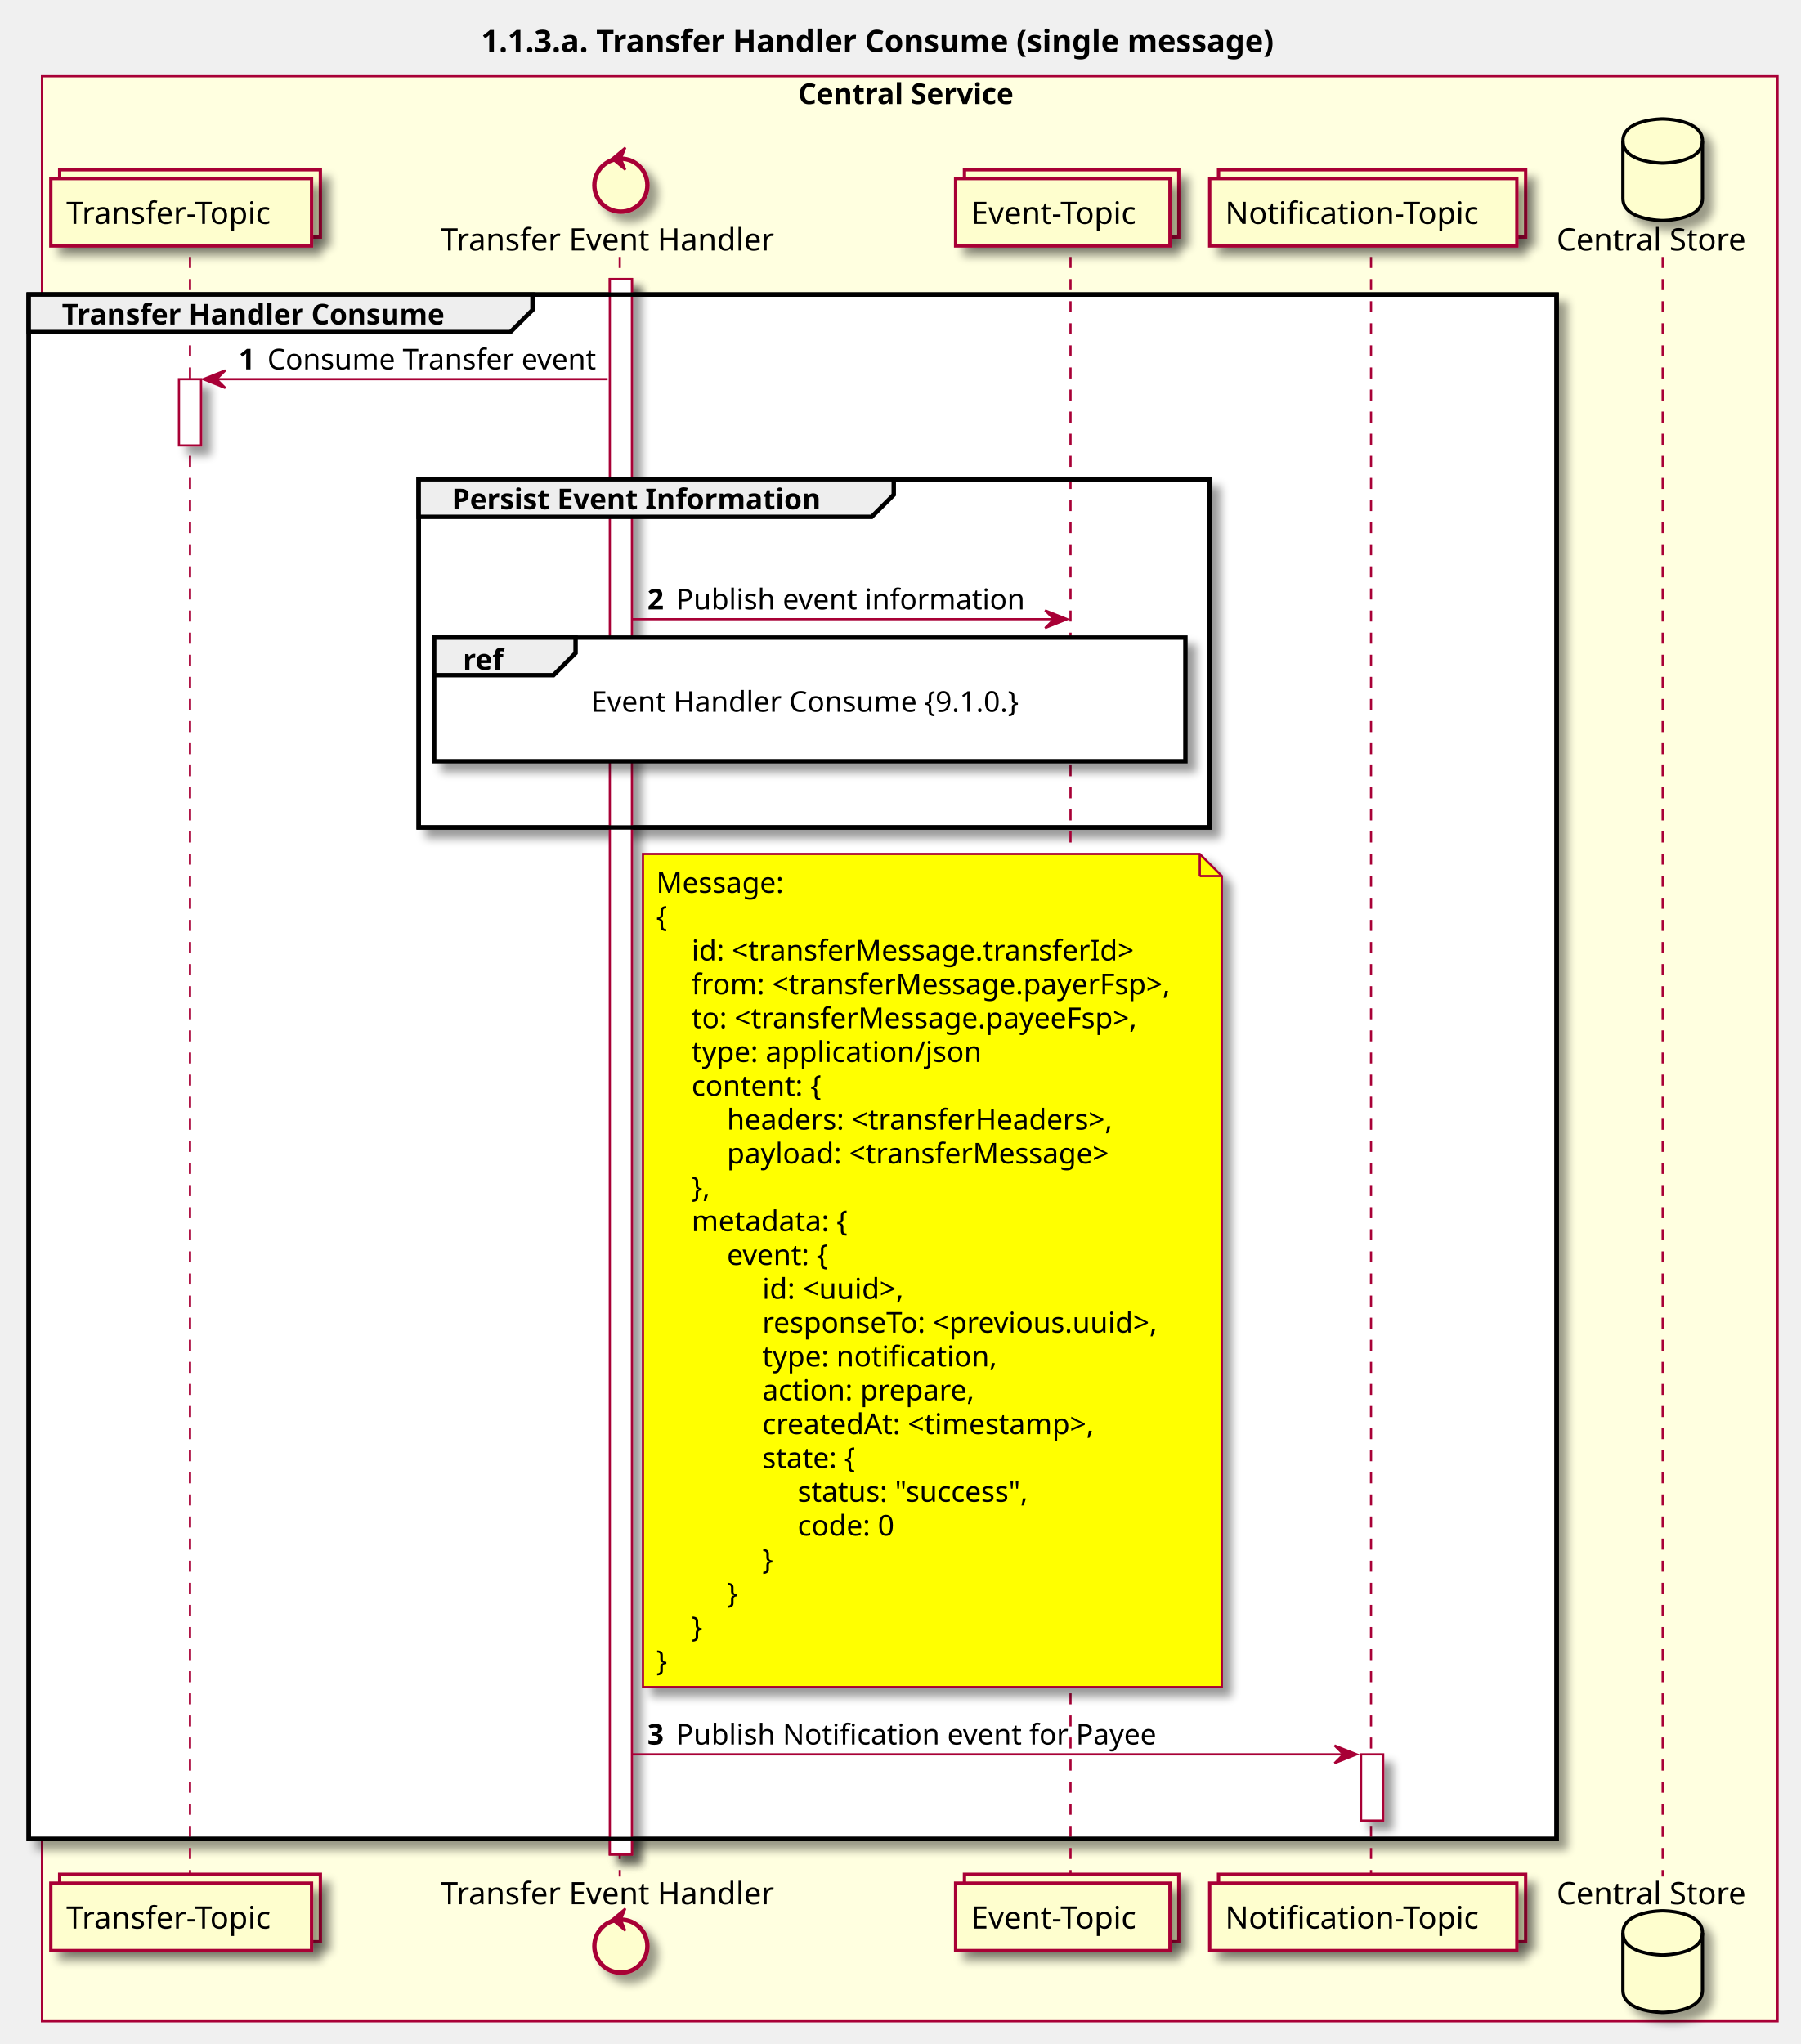
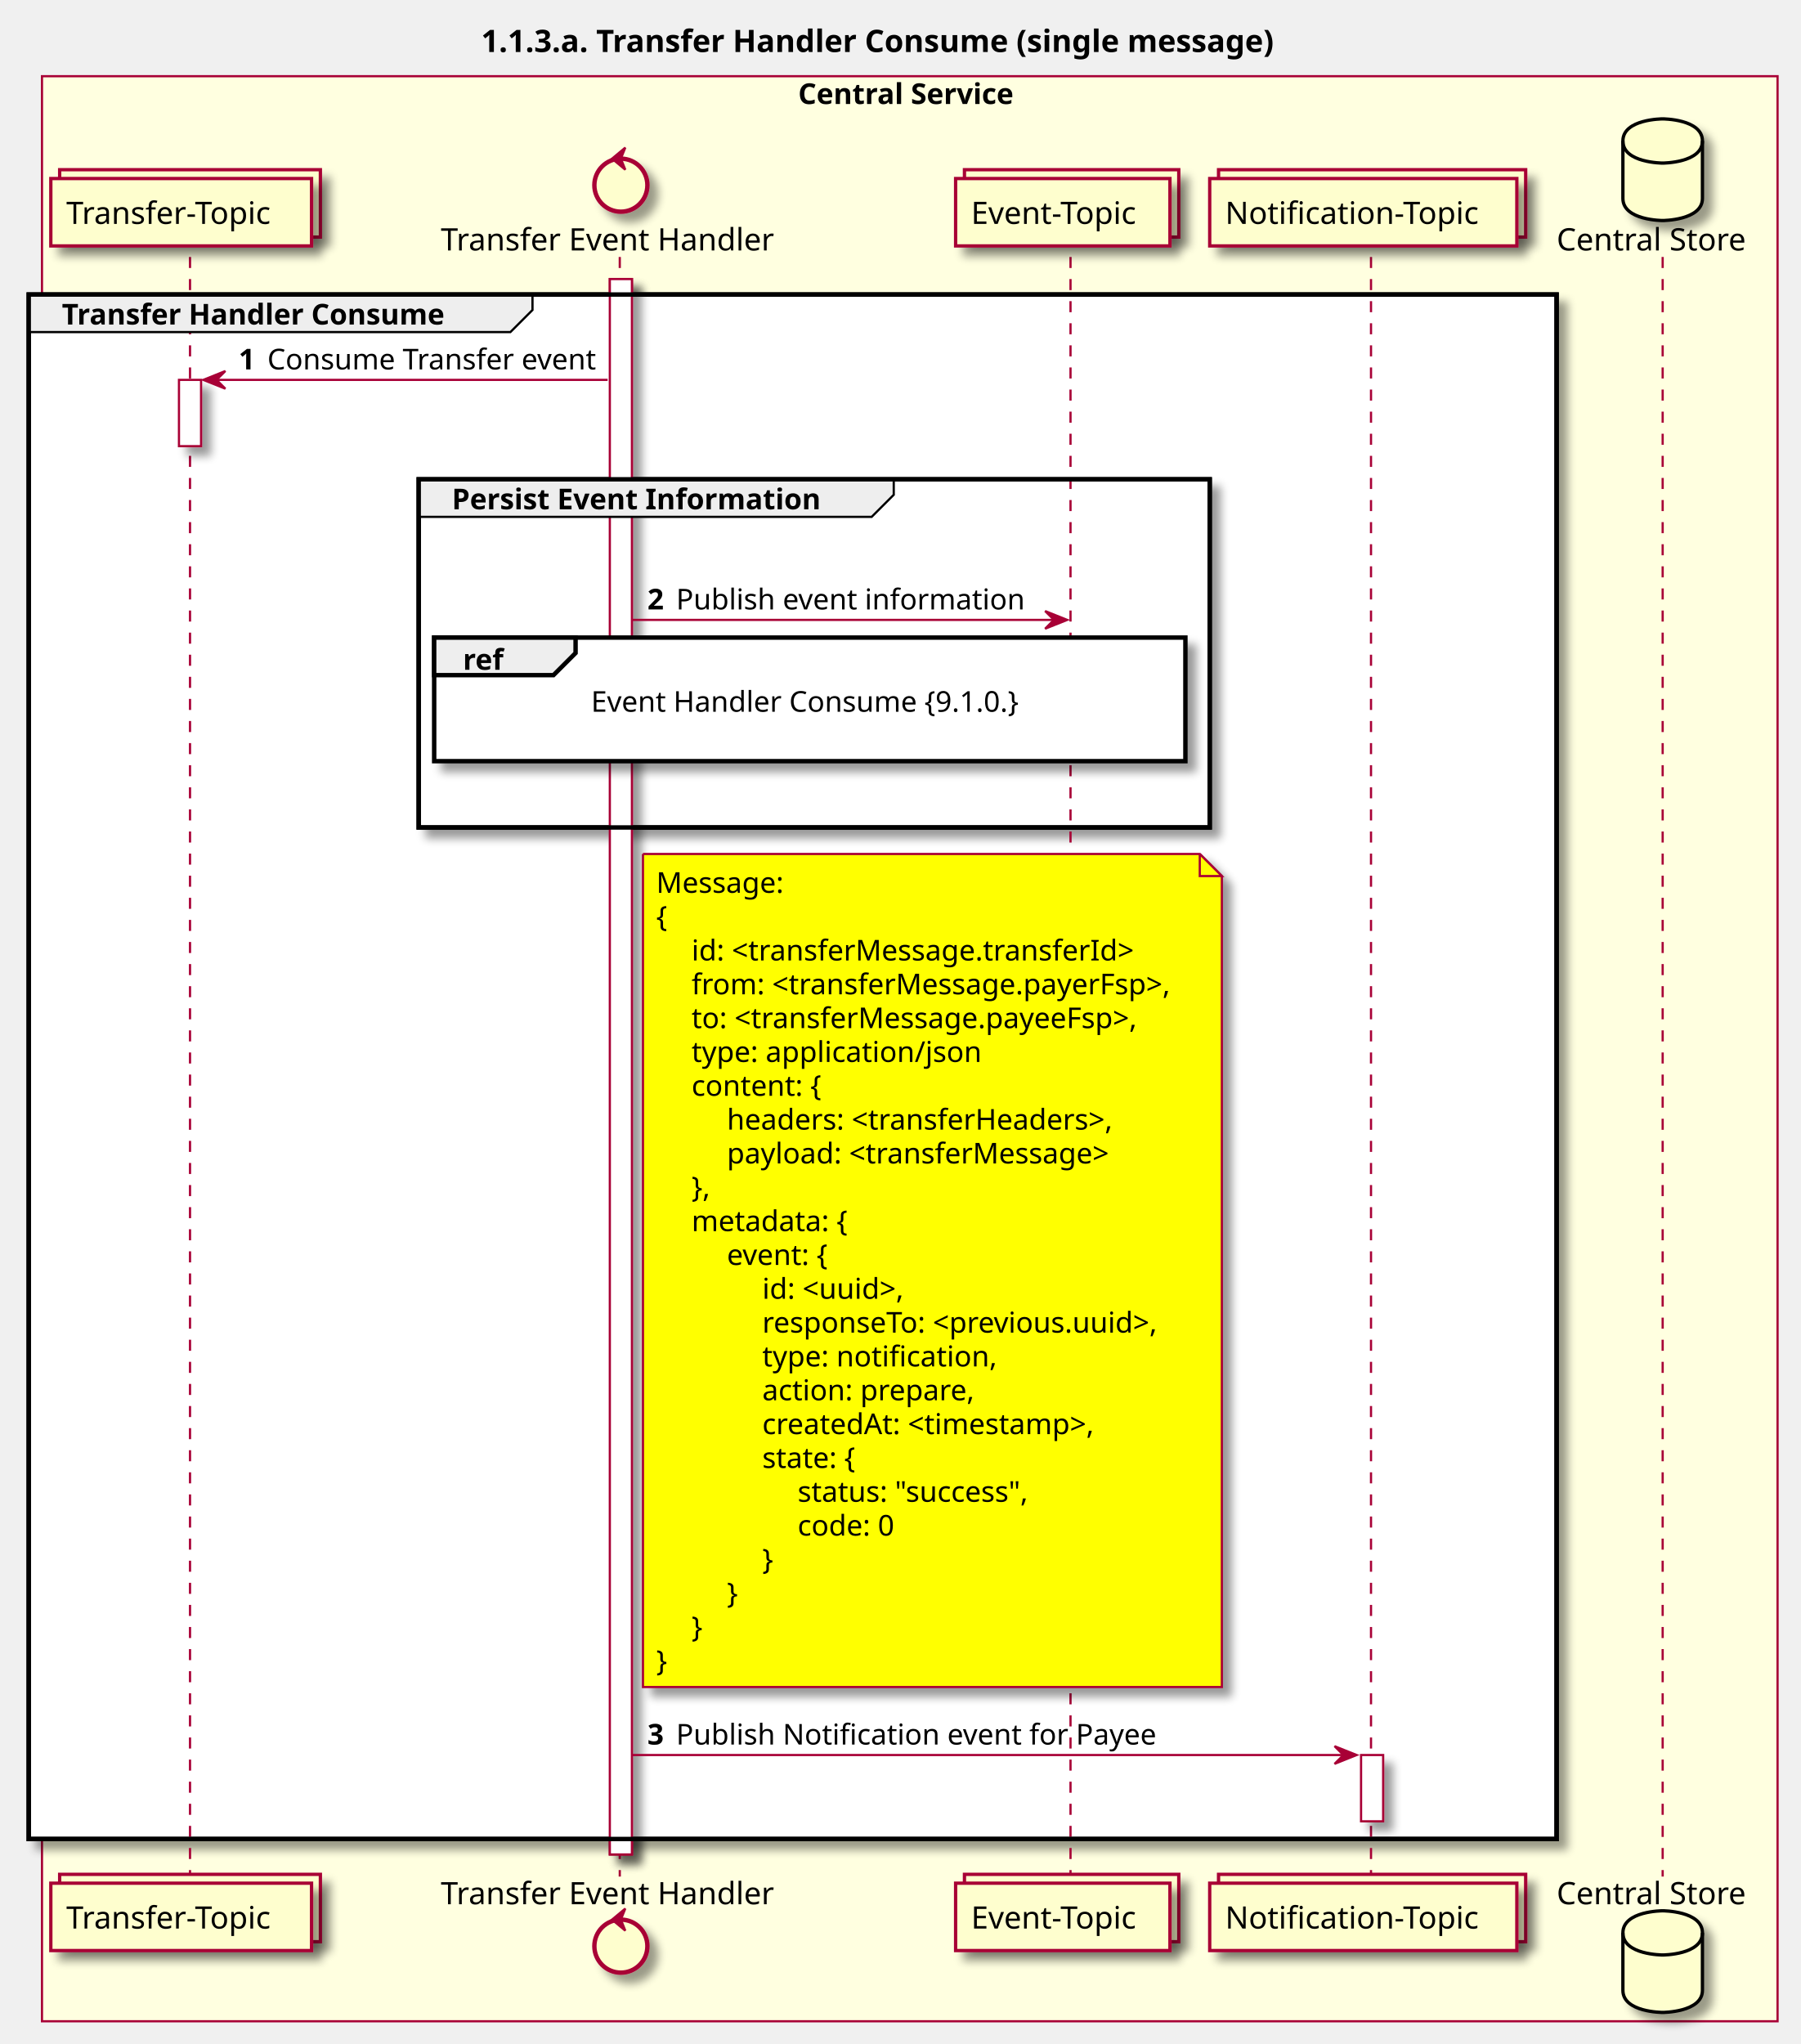
<svg xmlns="http://www.w3.org/2000/svg" contentScriptType="application/ecmascript" contentStyleType="text/css" height="925px" preserveAspectRatio="none" style="width:815px;height:925px;" version="1.1" viewBox="0 0 815 925" width="815px" zoomAndPan="magnify">
  <defs>
-     <filter height="300%" id="fm7a4cd2v4wvk" width="300%" x="-1" y="-1">
+     <filter height="300%" id="f19z3xfrg1x403" width="300%" x="-1" y="-1">
      <feGaussianBlur result="blurOut" stdDeviation="2.0" />
      <feColorMatrix in="blurOut" result="blurOut2" type="matrix" values="0 0 0 0 0 0 0 0 0 0 0 0 0 0 0 0 0 0 .4 0" />
      <feOffset dx="4.0" dy="4.0" in="blurOut2" result="blurOut3" />
      <feBlend in="SourceGraphic" in2="blurOut3" mode="normal" />
    </filter>
  </defs>
  <g>
    <text fill="#000000" font-family="sans-serif" font-size="14" font-weight="bold" lengthAdjust="spacingAndGlyphs" textLength="373" x="217.75" y="23.535">1.1.3.a. Transfer Handler Consume (single message)</text>
    <rect fill="#FFFFE0" height="880.225" style="stroke: #A80036; stroke-width: 1.0;" width="785.5" x="19" y="34.488" />
    <text fill="#000000" font-family="sans-serif" font-size="13" font-weight="bold" lengthAdjust="spacingAndGlyphs" textLength="101" x="361.25" y="47.057">Central Service</text>
-     <rect fill="#FFFFFF" filter="url(#fm7a4cd2v4wvk)" height="30" style="stroke: #A80036; stroke-width: 1.0;" width="10" x="81" y="171.598" />
-     <rect fill="#FFFFFF" filter="url(#fm7a4cd2v4wvk)" height="712.938" style="stroke: #A80036; stroke-width: 1.0;" width="10" x="276" y="126.287" />
-     <rect fill="#FFFFFF" filter="url(#fm7a4cd2v4wvk)" height="30" style="stroke: #A80036; stroke-width: 1.0;" width="10" x="616" y="793.914" />
-     <rect fill="#FFFFFF" filter="url(#fm7a4cd2v4wvk)" height="698.938" style="stroke: #000000; stroke-width: 2.0;" width="691.5" x="13" y="133.287" />
-     <rect fill="#FFFFFF" filter="url(#fm7a4cd2v4wvk)" height="157.553" style="stroke: #000000; stroke-width: 2.0;" width="358" x="189.5" y="216.908" />
+     <rect fill="#FFFFFF" filter="url(#f19z3xfrg1x403)" height="30" style="stroke: #A80036; stroke-width: 1.0;" width="10" x="81" y="171.908" />
+     <rect fill="#FFFFFF" filter="url(#f19z3xfrg1x403)" height="712.938" style="stroke: #A80036; stroke-width: 1.0;" width="10" x="276" y="126.287" />
+     <rect fill="#FFFFFF" filter="url(#f19z3xfrg1x403)" height="30" style="stroke: #A80036; stroke-width: 1.0;" width="10" x="616" y="794.225" />
+     <rect fill="#FFFFFF" filter="url(#f19z3xfrg1x403)" height="698.938" style="stroke: #000000; stroke-width: 2.0;" width="691.5" x="13" y="133.287" />
+     <rect fill="#FFFFFF" filter="url(#f19z3xfrg1x403)" height="157.553" style="stroke: #000000; stroke-width: 2.0;" width="358" x="189.5" y="216.908" />
    <line style="stroke: #A80036; stroke-width: 1.0; stroke-dasharray: 5.0,5.0;" x1="86" x2="86" y1="116.287" y2="849.225" />
    <line style="stroke: #A80036; stroke-width: 1.0; stroke-dasharray: 5.0,5.0;" x1="280.5" x2="280.5" y1="116.287" y2="849.225" />
    <line style="stroke: #A80036; stroke-width: 1.0; stroke-dasharray: 5.0,5.0;" x1="484.5" x2="484.5" y1="116.287" y2="849.225" />
    <line style="stroke: #A80036; stroke-width: 1.0; stroke-dasharray: 5.0,5.0;" x1="620.5" x2="620.5" y1="116.287" y2="849.225" />
    <line style="stroke: #A80036; stroke-width: 1.0; stroke-dasharray: 5.0,5.0;" x1="752.5" x2="752.5" y1="116.287" y2="849.225" />
-     <rect fill="#FEFECE" filter="url(#fm7a4cd2v4wvk)" height="30.488" style="stroke: #A80036; stroke-width: 1.5;" width="118" x="27" y="76.799" />
-     <rect fill="#FEFECE" filter="url(#fm7a4cd2v4wvk)" height="30.488" style="stroke: #A80036; stroke-width: 1.5;" width="118" x="23" y="80.799" />
+     <rect fill="#FEFECE" filter="url(#f19z3xfrg1x403)" height="30.488" style="stroke: #A80036; stroke-width: 1.5;" width="118" x="27" y="76.799" />
+     <rect fill="#FEFECE" filter="url(#f19z3xfrg1x403)" height="30.488" style="stroke: #A80036; stroke-width: 1.5;" width="118" x="23" y="80.799" />
    <text fill="#000000" font-family="sans-serif" font-size="14" lengthAdjust="spacingAndGlyphs" textLength="104" x="30" y="101.334">Transfer-Topic</text>
-     <rect fill="#FEFECE" filter="url(#fm7a4cd2v4wvk)" height="30.488" style="stroke: #A80036; stroke-width: 1.5;" width="118" x="27" y="848.225" />
-     <rect fill="#FEFECE" filter="url(#fm7a4cd2v4wvk)" height="30.488" style="stroke: #A80036; stroke-width: 1.5;" width="118" x="23" y="852.225" />
+     <rect fill="#FEFECE" filter="url(#f19z3xfrg1x403)" height="30.488" style="stroke: #A80036; stroke-width: 1.5;" width="118" x="27" y="848.225" />
+     <rect fill="#FEFECE" filter="url(#f19z3xfrg1x403)" height="30.488" style="stroke: #A80036; stroke-width: 1.5;" width="118" x="23" y="852.225" />
    <text fill="#000000" font-family="sans-serif" font-size="14" lengthAdjust="spacingAndGlyphs" textLength="104" x="30" y="872.76">Transfer-Topic</text>
    <text fill="#000000" font-family="sans-serif" font-size="14" lengthAdjust="spacingAndGlyphs" textLength="157" x="199.5" y="113.334">Transfer Event Handler</text>
-     <ellipse cx="281" cy="83.799" fill="#FEFECE" filter="url(#fm7a4cd2v4wvk)" rx="12" ry="12" style="stroke: #A80036; stroke-width: 2.0;" />
+     <ellipse cx="281" cy="83.799" fill="#FEFECE" filter="url(#f19z3xfrg1x403)" rx="12" ry="12" style="stroke: #A80036; stroke-width: 2.0;" />
    <polygon fill="#A80036" points="277,71.799,283,66.799,281,71.799,283,76.799,277,71.799" style="stroke: #A80036; stroke-width: 1.0;" />
    <text fill="#000000" font-family="sans-serif" font-size="14" lengthAdjust="spacingAndGlyphs" textLength="157" x="199.5" y="861.76">Transfer Event Handler</text>
-     <ellipse cx="281" cy="880.713" fill="#FEFECE" filter="url(#fm7a4cd2v4wvk)" rx="12" ry="12" style="stroke: #A80036; stroke-width: 2.0;" />
+     <ellipse cx="281" cy="880.713" fill="#FEFECE" filter="url(#f19z3xfrg1x403)" rx="12" ry="12" style="stroke: #A80036; stroke-width: 2.0;" />
    <polygon fill="#A80036" points="277,868.713,283,863.713,281,868.713,283,873.713,277,868.713" style="stroke: #A80036; stroke-width: 1.0;" />
-     <rect fill="#FEFECE" filter="url(#fm7a4cd2v4wvk)" height="30.488" style="stroke: #A80036; stroke-width: 1.5;" width="97" x="436.5" y="76.799" />
-     <rect fill="#FEFECE" filter="url(#fm7a4cd2v4wvk)" height="30.488" style="stroke: #A80036; stroke-width: 1.5;" width="97" x="432.5" y="80.799" />
+     <rect fill="#FEFECE" filter="url(#f19z3xfrg1x403)" height="30.488" style="stroke: #A80036; stroke-width: 1.5;" width="97" x="436.5" y="76.799" />
+     <rect fill="#FEFECE" filter="url(#f19z3xfrg1x403)" height="30.488" style="stroke: #A80036; stroke-width: 1.5;" width="97" x="432.5" y="80.799" />
    <text fill="#000000" font-family="sans-serif" font-size="14" lengthAdjust="spacingAndGlyphs" textLength="83" x="439.5" y="101.334">Event-Topic</text>
-     <rect fill="#FEFECE" filter="url(#fm7a4cd2v4wvk)" height="30.488" style="stroke: #A80036; stroke-width: 1.5;" width="97" x="436.5" y="848.225" />
-     <rect fill="#FEFECE" filter="url(#fm7a4cd2v4wvk)" height="30.488" style="stroke: #A80036; stroke-width: 1.5;" width="97" x="432.5" y="852.225" />
+     <rect fill="#FEFECE" filter="url(#f19z3xfrg1x403)" height="30.488" style="stroke: #A80036; stroke-width: 1.5;" width="97" x="436.5" y="848.225" />
+     <rect fill="#FEFECE" filter="url(#f19z3xfrg1x403)" height="30.488" style="stroke: #A80036; stroke-width: 1.5;" width="97" x="432.5" y="852.225" />
    <text fill="#000000" font-family="sans-serif" font-size="14" lengthAdjust="spacingAndGlyphs" textLength="83" x="439.5" y="872.76">Event-Topic</text>
-     <rect fill="#FEFECE" filter="url(#fm7a4cd2v4wvk)" height="30.488" style="stroke: #A80036; stroke-width: 1.5;" width="139" x="551.5" y="76.799" />
-     <rect fill="#FEFECE" filter="url(#fm7a4cd2v4wvk)" height="30.488" style="stroke: #A80036; stroke-width: 1.5;" width="139" x="547.5" y="80.799" />
+     <rect fill="#FEFECE" filter="url(#f19z3xfrg1x403)" height="30.488" style="stroke: #A80036; stroke-width: 1.5;" width="139" x="551.5" y="76.799" />
+     <rect fill="#FEFECE" filter="url(#f19z3xfrg1x403)" height="30.488" style="stroke: #A80036; stroke-width: 1.5;" width="139" x="547.5" y="80.799" />
    <text fill="#000000" font-family="sans-serif" font-size="14" lengthAdjust="spacingAndGlyphs" textLength="125" x="554.5" y="101.334">Notification-Topic</text>
-     <rect fill="#FEFECE" filter="url(#fm7a4cd2v4wvk)" height="30.488" style="stroke: #A80036; stroke-width: 1.5;" width="139" x="551.5" y="848.225" />
-     <rect fill="#FEFECE" filter="url(#fm7a4cd2v4wvk)" height="30.488" style="stroke: #A80036; stroke-width: 1.5;" width="139" x="547.5" y="852.225" />
+     <rect fill="#FEFECE" filter="url(#f19z3xfrg1x403)" height="30.488" style="stroke: #A80036; stroke-width: 1.5;" width="139" x="551.5" y="848.225" />
+     <rect fill="#FEFECE" filter="url(#f19z3xfrg1x403)" height="30.488" style="stroke: #A80036; stroke-width: 1.5;" width="139" x="547.5" y="852.225" />
    <text fill="#000000" font-family="sans-serif" font-size="14" lengthAdjust="spacingAndGlyphs" textLength="125" x="554.5" y="872.76">Notification-Topic</text>
    <text fill="#000000" font-family="sans-serif" font-size="14" lengthAdjust="spacingAndGlyphs" textLength="90" x="704.5" y="113.334">Central Store</text>
-     <path d="M734.5,63.799 C734.5,53.799 752.5,53.799 752.5,53.799 C752.5,53.799 770.5,53.799 770.5,63.799 L770.5,89.799 C770.5,99.799 752.5,99.799 752.5,99.799 C752.5,99.799 734.5,99.799 734.5,89.799 L734.5,63.799 " fill="#FEFECE" filter="url(#fm7a4cd2v4wvk)" style="stroke: #000000; stroke-width: 1.5;" />
+     <path d="M734.5,63.799 C734.5,53.799 752.5,53.799 752.5,53.799 C752.5,53.799 770.5,53.799 770.5,63.799 L770.5,89.799 C770.5,99.799 752.5,99.799 752.5,99.799 C752.5,99.799 734.5,99.799 734.5,89.799 L734.5,63.799 " fill="#FEFECE" filter="url(#f19z3xfrg1x403)" style="stroke: #000000; stroke-width: 1.5;" />
    <path d="M734.5,63.799 C734.5,73.799 752.5,73.799 752.5,73.799 C752.5,73.799 770.5,73.799 770.5,63.799 " fill="none" style="stroke: #000000; stroke-width: 1.5;" />
    <text fill="#000000" font-family="sans-serif" font-size="14" lengthAdjust="spacingAndGlyphs" textLength="90" x="704.5" y="861.76">Central Store</text>
-     <path d="M734.5,874.713 C734.5,864.713 752.5,864.713 752.5,864.713 C752.5,864.713 770.5,864.713 770.5,874.713 L770.5,900.713 C770.5,910.713 752.5,910.713 752.5,910.713 C752.5,910.713 734.5,910.713 734.5,900.713 L734.5,874.713 " fill="#FEFECE" filter="url(#fm7a4cd2v4wvk)" style="stroke: #000000; stroke-width: 1.5;" />
+     <path d="M734.5,874.713 C734.5,864.713 752.5,864.713 752.5,864.713 C752.5,864.713 770.5,864.713 770.5,874.713 L770.5,900.713 C770.5,910.713 752.5,910.713 752.5,910.713 C752.5,910.713 734.5,910.713 734.5,900.713 L734.5,874.713 " fill="#FEFECE" filter="url(#f19z3xfrg1x403)" style="stroke: #000000; stroke-width: 1.5;" />
    <path d="M734.5,874.713 C734.5,884.713 752.5,884.713 752.5,884.713 C752.5,884.713 770.5,884.713 770.5,874.713 " fill="none" style="stroke: #000000; stroke-width: 1.5;" />
-     <rect fill="#FFFFFF" filter="url(#fm7a4cd2v4wvk)" height="30" style="stroke: #A80036; stroke-width: 1.0;" width="10" x="81" y="171.598" />
-     <rect fill="#FFFFFF" filter="url(#fm7a4cd2v4wvk)" height="712.938" style="stroke: #A80036; stroke-width: 1.0;" width="10" x="276" y="126.287" />
-     <rect fill="#FFFFFF" filter="url(#fm7a4cd2v4wvk)" height="30" style="stroke: #A80036; stroke-width: 1.0;" width="10" x="616" y="793.914" />
+     <rect fill="#FFFFFF" filter="url(#f19z3xfrg1x403)" height="30" style="stroke: #A80036; stroke-width: 1.0;" width="10" x="81" y="171.908" />
+     <rect fill="#FFFFFF" filter="url(#f19z3xfrg1x403)" height="712.938" style="stroke: #A80036; stroke-width: 1.0;" width="10" x="276" y="126.287" />
+     <rect fill="#FFFFFF" filter="url(#f19z3xfrg1x403)" height="30" style="stroke: #A80036; stroke-width: 1.0;" width="10" x="616" y="794.225" />
+     <path d="M13,133.287 L241,133.287 L241,140.287 L231,150.287 L13,150.287 L13,133.287 " fill="#EEEEEE" style="stroke: #000000; stroke-width: 1.0;" />
    <rect fill="none" height="698.938" style="stroke: #000000; stroke-width: 2.0;" width="691.5" x="13" y="133.287" />
-     <polygon fill="#EEEEEE" points="13,133.287,241,133.287,241,140.287,231,150.287,13,150.287,13,133.287" style="stroke: #000000; stroke-width: 2.0;" />
    <text fill="#000000" font-family="sans-serif" font-size="13" font-weight="bold" lengthAdjust="spacingAndGlyphs" textLength="183" x="28" y="146.856">Transfer Handler Consume</text>
-     <polygon fill="#A80036" points="102,167.598,92,171.598,102,175.598,98,171.598" style="stroke: #A80036; stroke-width: 1.0;" />
-     <line style="stroke: #A80036; stroke-width: 1.0;" x1="96" x2="275" y1="171.598" y2="171.598" />
+     <polygon fill="#A80036" points="102,167.908,92,171.908,102,175.908,98,171.908" style="stroke: #A80036; stroke-width: 1.0;" />
+     <line style="stroke: #A80036; stroke-width: 1.0;" x1="96" x2="275" y1="171.908" y2="171.908" />
    <text fill="#000000" font-family="sans-serif" font-size="13" font-weight="bold" lengthAdjust="spacingAndGlyphs" textLength="9" x="108" y="167.166">1</text>
    <text fill="#000000" font-family="sans-serif" font-size="13" lengthAdjust="spacingAndGlyphs" textLength="153" x="121" y="167.166">Consume Transfer event</text>
+     <path d="M189.5,216.908 L404.5,216.908 L404.5,223.908 L394.5,233.908 L189.5,233.908 L189.5,216.908 " fill="#EEEEEE" style="stroke: #000000; stroke-width: 1.0;" />
    <rect fill="none" height="157.553" style="stroke: #000000; stroke-width: 2.0;" width="358" x="189.5" y="216.908" />
-     <polygon fill="#EEEEEE" points="189.5,216.908,404.5,216.908,404.5,223.908,394.5,233.908,189.5,233.908,189.5,216.908" style="stroke: #000000; stroke-width: 2.0;" />
    <text fill="#000000" font-family="sans-serif" font-size="13" font-weight="bold" lengthAdjust="spacingAndGlyphs" textLength="170" x="204.5" y="230.477">Persist Event Information</text>
-     <polygon fill="#A80036" points="473,276.219,483,280.219,473,284.219,477,280.219" style="stroke: #A80036; stroke-width: 1.0;" />
-     <line style="stroke: #A80036; stroke-width: 1.0;" x1="286" x2="479" y1="280.219" y2="280.219" />
+     <polygon fill="#A80036" points="473,276.529,483,280.529,473,284.529,477,280.529" style="stroke: #A80036; stroke-width: 1.0;" />
+     <line style="stroke: #A80036; stroke-width: 1.0;" x1="286" x2="479" y1="280.529" y2="280.529" />
    <text fill="#000000" font-family="sans-serif" font-size="13" font-weight="bold" lengthAdjust="spacingAndGlyphs" textLength="9" x="293" y="275.787">2</text>
    <text fill="#000000" font-family="sans-serif" font-size="13" lengthAdjust="spacingAndGlyphs" textLength="162" x="306" y="275.787">Publish event information</text>
-     <rect fill="#FFFFFF" filter="url(#fm7a4cd2v4wvk)" height="55.932" style="stroke: #000000; stroke-width: 2.0;" width="340" x="196.5" y="288.529" />
+     <rect fill="#FFFFFF" filter="url(#f19z3xfrg1x403)" height="55.932" style="stroke: #000000; stroke-width: 2.0;" width="340" x="196.5" y="288.529" />
    <polygon fill="#EEEEEE" points="196.5,288.529,260.5,288.529,260.5,295.529,250.5,305.529,196.5,305.529,196.5,288.529" style="stroke: #000000; stroke-width: 2.0;" />
    <text fill="#000000" font-family="sans-serif" font-size="13" font-weight="bold" lengthAdjust="spacingAndGlyphs" textLength="19" x="209.5" y="303.098">ref</text>
    <text fill="#000000" font-family="sans-serif" font-size="13" lengthAdjust="spacingAndGlyphs" textLength="198" x="267.5" y="322.098">Event Handler Consume {9.1.0.}</text>
    <text fill="#000000" font-family="sans-serif" font-size="13" lengthAdjust="spacingAndGlyphs" textLength="0" x="271.5" y="337.408" />
-     <polygon fill="#FFFF00" filter="url(#fm7a4cd2v4wvk)" points="291,386.461,291,763.461,553,763.461,553,396.461,543,386.461,291,386.461" style="stroke: #A80036; stroke-width: 1.0;" />
-     <line style="stroke: #A80036; stroke-width: 1.0;" x1="543" x2="543" y1="386.461" y2="396.461" />
-     <line style="stroke: #A80036; stroke-width: 1.0;" x1="553" x2="543" y1="396.461" y2="396.461" />
+     <path d="M291,386.461 L291,763.461 L553,763.461 L553,396.461 L543,386.461 L291,386.461 " fill="#FFFF00" filter="url(#f19z3xfrg1x403)" style="stroke: #A80036; stroke-width: 1.0;" />
+     <path d="M543,386.461 L543,396.461 L553,396.461 L543,386.461 " fill="#FFFF00" style="stroke: #A80036; stroke-width: 1.0;" />
    <text fill="#000000" font-family="sans-serif" font-size="13" lengthAdjust="spacingAndGlyphs" textLength="58" x="297" y="404.029">Message:</text>
    <text fill="#000000" font-family="sans-serif" font-size="13" lengthAdjust="spacingAndGlyphs" textLength="4" x="297" y="419.34">{</text>
    <text fill="#000000" font-family="sans-serif" font-size="13" lengthAdjust="spacingAndGlyphs" textLength="208" x="313" y="434.65">id: &lt;transferMessage.transferId&gt;</text>
    <text fill="#000000" font-family="sans-serif" font-size="13" lengthAdjust="spacingAndGlyphs" textLength="225" x="313" y="449.961">from: &lt;transferMessage.payerFsp&gt;,</text>
    <text fill="#000000" font-family="sans-serif" font-size="13" lengthAdjust="spacingAndGlyphs" textLength="210" x="313" y="465.272">to: &lt;transferMessage.payeeFsp&gt;,</text>
    <text fill="#000000" font-family="sans-serif" font-size="13" lengthAdjust="spacingAndGlyphs" textLength="139" x="313" y="480.582">type: application/json</text>
    <text fill="#000000" font-family="sans-serif" font-size="13" lengthAdjust="spacingAndGlyphs" textLength="60" x="313" y="495.893">content: {</text>
    <text fill="#000000" font-family="sans-serif" font-size="13" lengthAdjust="spacingAndGlyphs" textLength="181" x="329" y="511.203">headers: &lt;transferHeaders&gt;,</text>
    <text fill="#000000" font-family="sans-serif" font-size="13" lengthAdjust="spacingAndGlyphs" textLength="180" x="329" y="526.514">payload: &lt;transferMessage&gt;</text>
    <text fill="#000000" font-family="sans-serif" font-size="13" lengthAdjust="spacingAndGlyphs" textLength="8" x="313" y="541.824">},</text>
    <text fill="#000000" font-family="sans-serif" font-size="13" lengthAdjust="spacingAndGlyphs" textLength="70" x="313" y="557.135">metadata: {</text>
    <text fill="#000000" font-family="sans-serif" font-size="13" lengthAdjust="spacingAndGlyphs" textLength="46" x="329" y="572.445">event: {</text>
    <text fill="#000000" font-family="sans-serif" font-size="13" lengthAdjust="spacingAndGlyphs" textLength="72" x="345" y="587.756">id: &lt;uuid&gt;,</text>
    <text fill="#000000" font-family="sans-serif" font-size="13" lengthAdjust="spacingAndGlyphs" textLength="191" x="345" y="603.066">responseTo: &lt;previous.uuid&gt;,</text>
    <text fill="#000000" font-family="sans-serif" font-size="13" lengthAdjust="spacingAndGlyphs" textLength="112" x="345" y="618.377">type: notification,</text>
    <text fill="#000000" font-family="sans-serif" font-size="13" lengthAdjust="spacingAndGlyphs" textLength="98" x="345" y="633.688">action: prepare,</text>
    <text fill="#000000" font-family="sans-serif" font-size="13" lengthAdjust="spacingAndGlyphs" textLength="159" x="345" y="648.998">createdAt: &lt;timestamp&gt;,</text>
    <text fill="#000000" font-family="sans-serif" font-size="13" lengthAdjust="spacingAndGlyphs" textLength="43" x="345" y="664.309">state: {</text>
    <text fill="#000000" font-family="sans-serif" font-size="13" lengthAdjust="spacingAndGlyphs" textLength="111" x="361" y="679.619">status: "success",</text>
    <text fill="#000000" font-family="sans-serif" font-size="13" lengthAdjust="spacingAndGlyphs" textLength="46" x="361" y="694.93">code: 0</text>
    <text fill="#000000" font-family="sans-serif" font-size="13" lengthAdjust="spacingAndGlyphs" textLength="4" x="345" y="710.24">}</text>
    <text fill="#000000" font-family="sans-serif" font-size="13" lengthAdjust="spacingAndGlyphs" textLength="4" x="329" y="725.551">}</text>
    <text fill="#000000" font-family="sans-serif" font-size="13" lengthAdjust="spacingAndGlyphs" textLength="4" x="313" y="740.861">}</text>
    <text fill="#000000" font-family="sans-serif" font-size="13" lengthAdjust="spacingAndGlyphs" textLength="4" x="297" y="756.172">}</text>
-     <polygon fill="#A80036" points="604,789.914,614,793.914,604,797.914,608,793.914" style="stroke: #A80036; stroke-width: 1.0;" />
-     <line style="stroke: #A80036; stroke-width: 1.0;" x1="286" x2="610" y1="793.914" y2="793.914" />
+     <polygon fill="#A80036" points="604,790.225,614,794.225,604,798.225,608,794.225" style="stroke: #A80036; stroke-width: 1.0;" />
+     <line style="stroke: #A80036; stroke-width: 1.0;" x1="286" x2="610" y1="794.225" y2="794.225" />
    <text fill="#000000" font-family="sans-serif" font-size="13" font-weight="bold" lengthAdjust="spacingAndGlyphs" textLength="9" x="293" y="789.482">3</text>
    <text fill="#000000" font-family="sans-serif" font-size="13" lengthAdjust="spacingAndGlyphs" textLength="224" x="306" y="789.482">Publish Notification event for Payee</text>
  </g>
</svg>
